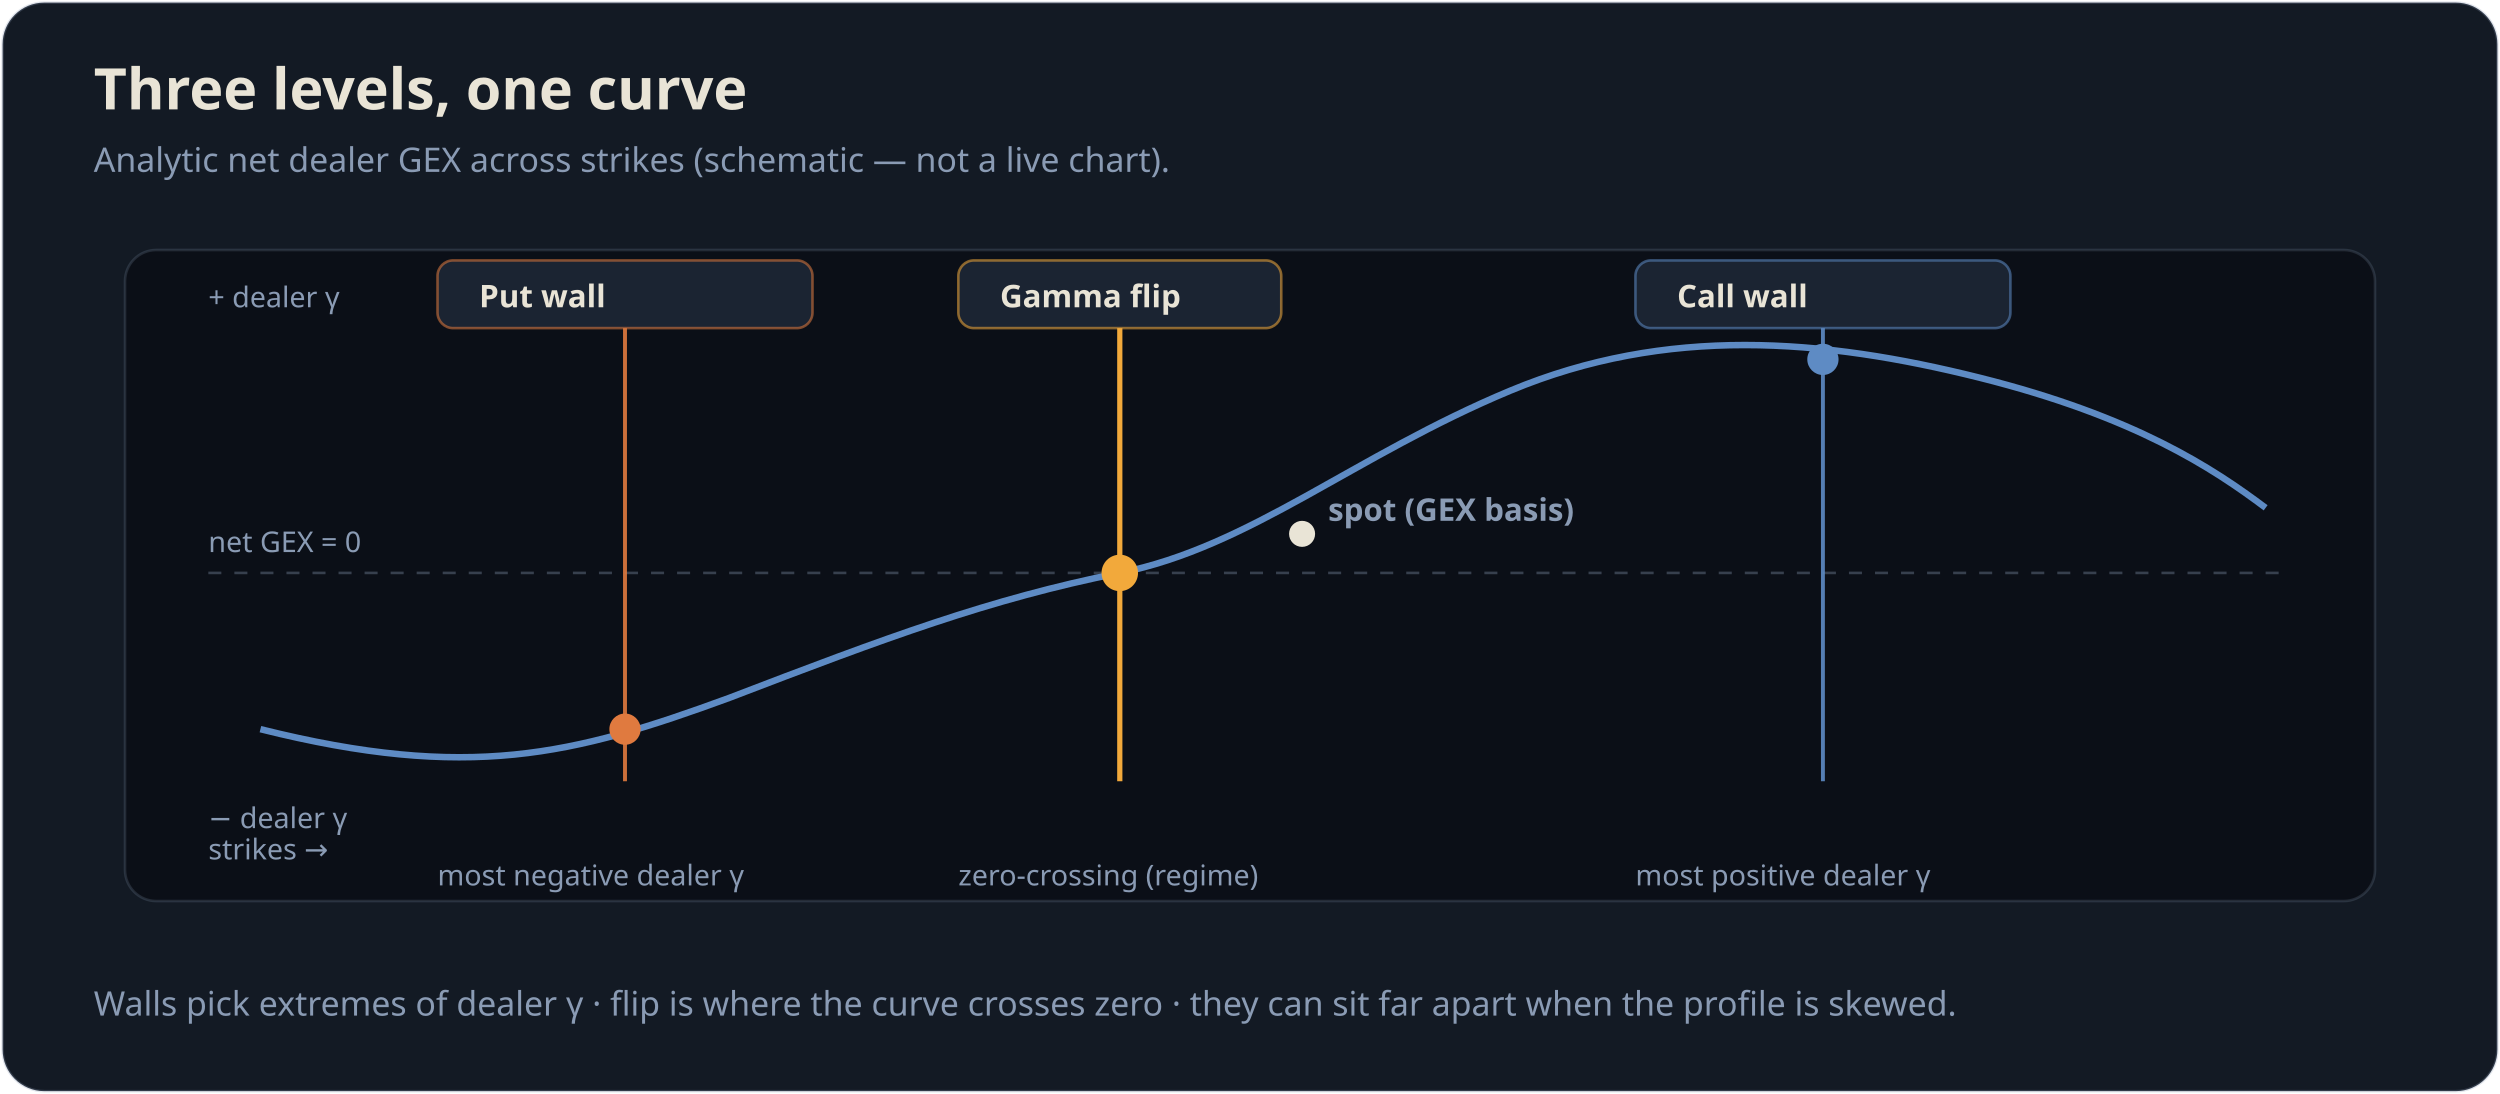
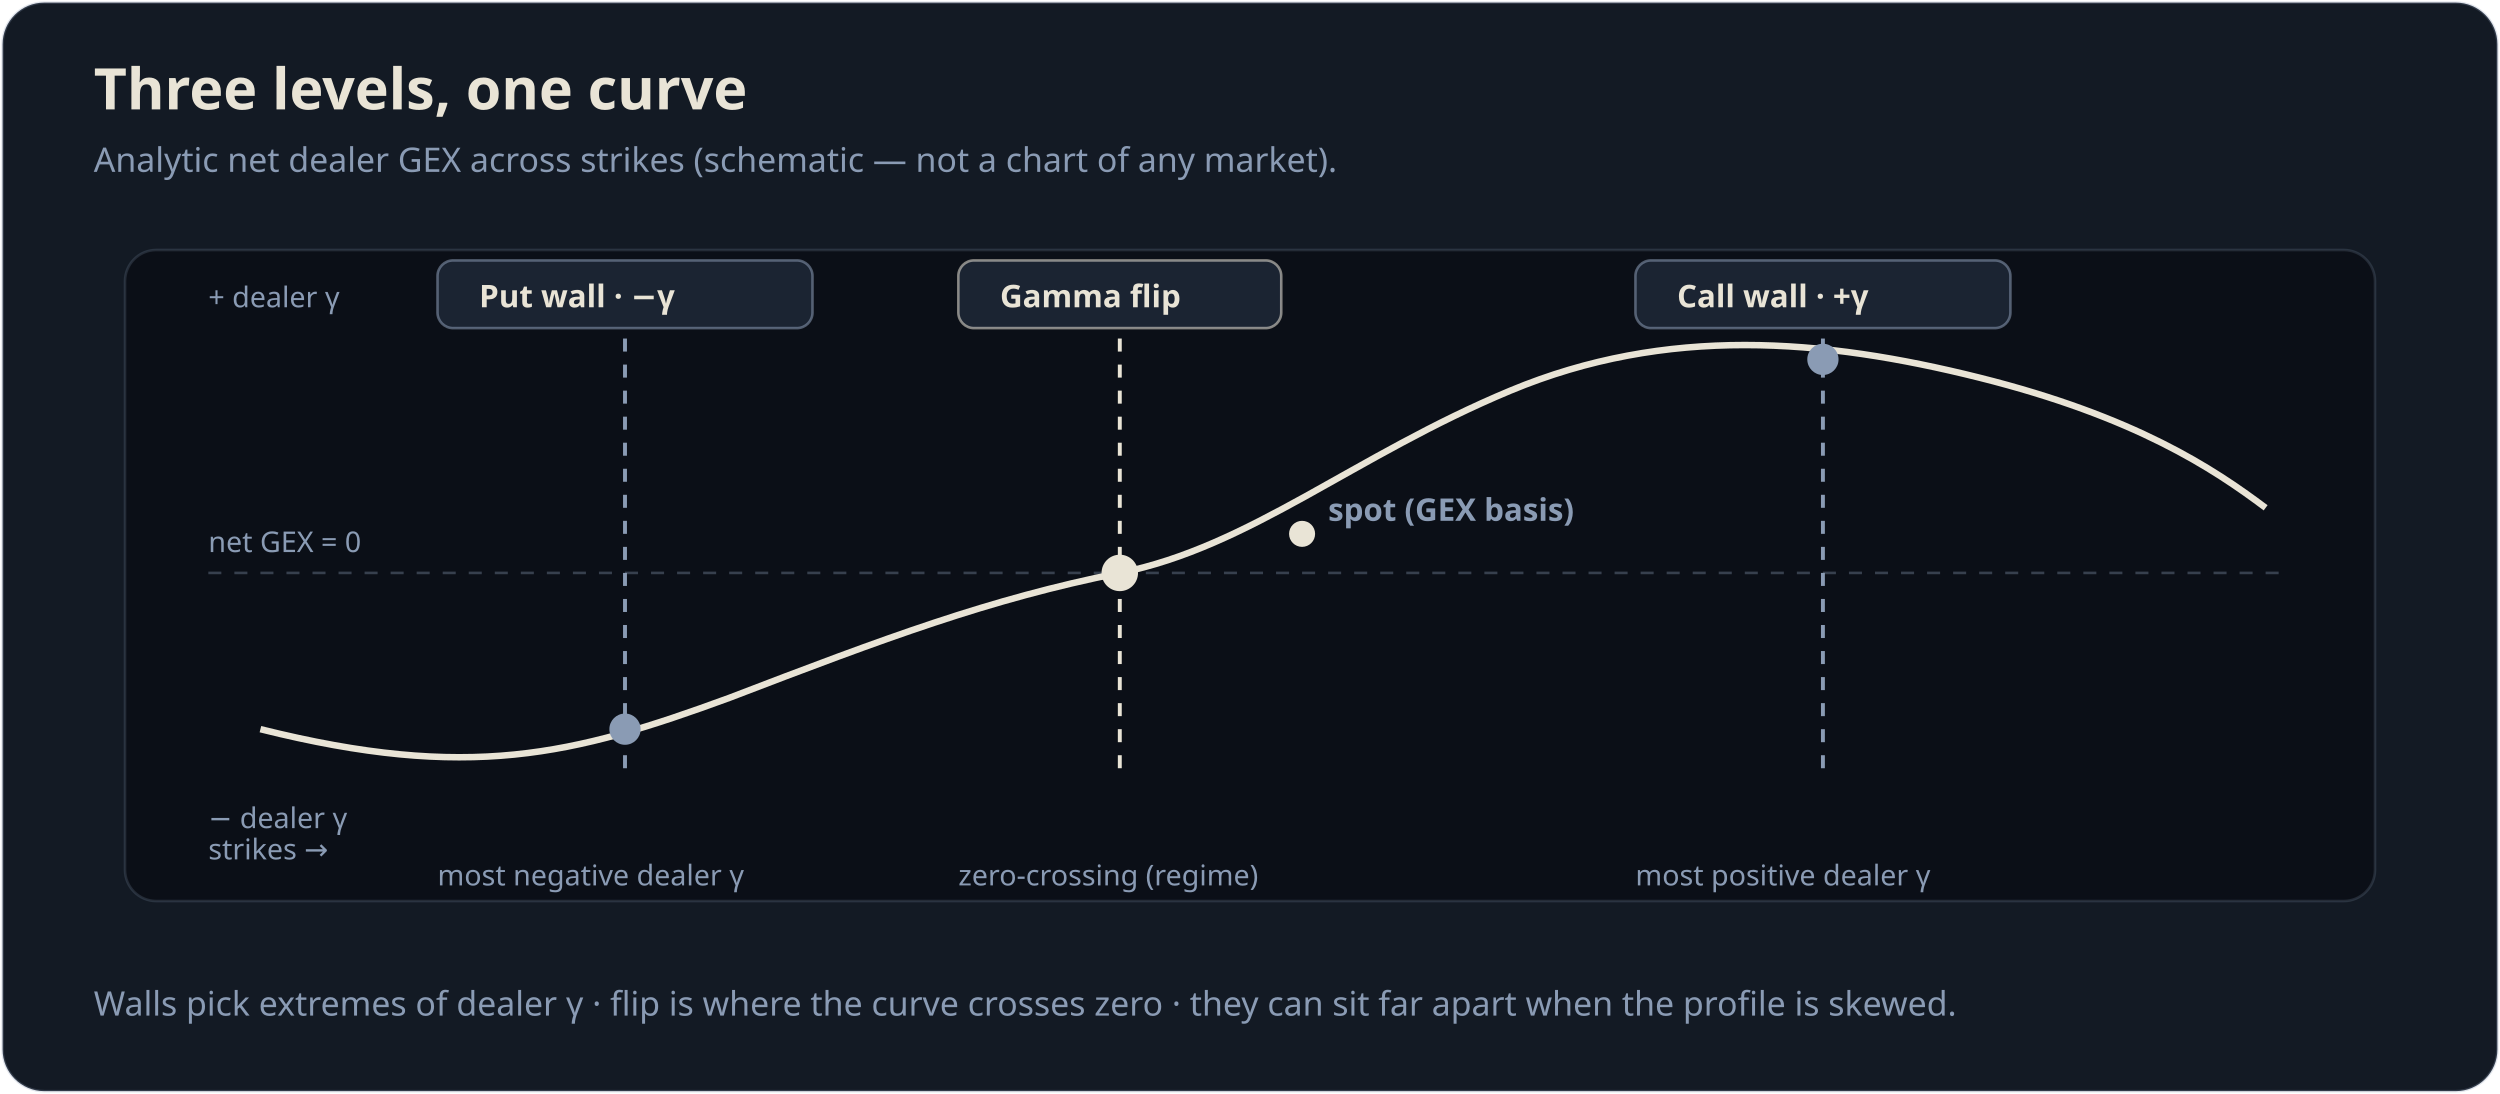
<svg xmlns="http://www.w3.org/2000/svg" viewBox="0 0 960 420" role="img">
  <style>
    text{font-family:'IBM Plex Sans',system-ui,sans-serif}
    .h1{fill:#E9E4D6;font-size:22px;font-weight:700}
    .sub{fill:#8A9BB4;font-size:13px}
    .lab{fill:#8A9BB4;font-size:12px;font-weight:600}
    .chip{fill:#E9E4D6;font-size:12px;font-weight:600}
    .small{fill:#8A9BB4;font-size:11px}
  </style>
  <rect x="1" y="1" width="958" height="418" rx="16" fill="#131A24" stroke="#8A9BB4" stroke-opacity="0.25" />
  <text class="h1" x="36" y="42">Three levels, one curve</text>
-   <text class="sub" x="36" y="66">Analytic net dealer GEX across strikes (schematic — not a live chart).</text>
+   <text class="sub" x="36" y="66">Analytic net dealer GEX across strikes (schematic — not a chart of any market).</text>
  <rect x="48" y="96" width="864" height="250" rx="12" fill="#0B0F17" stroke="#8A9BB4" stroke-opacity="0.2" />
  <line x1="80" y1="220" x2="880" y2="220" stroke="#8A9BB4" stroke-opacity="0.35" stroke-dasharray="5 5" />
  <text class="small" x="80" y="212">net GEX = 0</text>
  <text class="small" x="80" y="330">strikes →</text>
  <text class="small" x="80" y="118">+ dealer γ</text>
  <text class="small" x="80" y="318">− dealer γ</text>
-   <path d="M100,280 C180,300 220,290 280,268 C340,245 380,230 430,220 C480,210 520,175 580,150 C640,125 700,130 760,145 C820,160 850,180 870,195" fill="none" stroke="#5E8BC4" stroke-width="2.5" />
-   <line x1="240" y1="120" x2="240" y2="300" stroke="#E07A3F" stroke-width="1.5" stroke-opacity="0.9" />
-   <circle cx="240" cy="280" r="6" fill="#E07A3F" />
-   <rect x="168" y="100" width="144" height="26" rx="6" fill="#1B2432" stroke="#E07A3F" stroke-opacity="0.55" />
-   <text class="chip" x="184" y="118" fill="#E07A3F">Put wall</text>
+   <path d="M100,280 C180,300 220,290 280,268 C340,245 380,230 430,220 C480,210 520,175 580,150 C640,125 700,130 760,145 C820,160 850,180 870,195" fill="none" stroke="#E9E4D6" stroke-width="2.5" />
+   <line x1="240" y1="120" x2="240" y2="300" stroke="#8A9BB4" stroke-width="1.5" stroke-dasharray="5 5" />
+   <circle cx="240" cy="280" r="6" fill="#8A9BB4" />
+   <rect x="168" y="100" width="144" height="26" rx="6" fill="#1B2432" stroke="#8A9BB4" stroke-opacity="0.55" />
+   <text class="chip" x="184" y="118" fill="#8A9BB4">Put wall · −γ</text>
  <text class="small" x="168" y="340">most negative dealer γ</text>
-   <line x1="430" y1="120" x2="430" y2="300" stroke="#F2A93B" stroke-width="2" />
-   <circle cx="430" cy="220" r="7" fill="#F2A93B" />
-   <rect x="368" y="100" width="124" height="26" rx="6" fill="#1B2432" stroke="#F2A93B" stroke-opacity="0.55" />
-   <text class="chip" x="384" y="118" fill="#F2A93B">Gamma flip</text>
+   <line x1="430" y1="120" x2="430" y2="300" stroke="#E9E4D6" stroke-width="1.5" stroke-dasharray="5 5" />
+   <circle cx="430" cy="220" r="7" fill="#E9E4D6" />
+   <rect x="368" y="100" width="124" height="26" rx="6" fill="#1B2432" stroke="#E9E4D6" stroke-opacity="0.55" />
+   <text class="chip" x="384" y="118" fill="#E9E4D6">Gamma flip</text>
  <text class="small" x="368" y="340">zero-crossing (regime)</text>
-   <line x1="700" y1="120" x2="700" y2="300" stroke="#5E8BC4" stroke-width="1.5" stroke-opacity="0.9" />
-   <circle cx="700" cy="138" r="6" fill="#5E8BC4" />
-   <rect x="628" y="100" width="144" height="26" rx="6" fill="#1B2432" stroke="#5E8BC4" stroke-opacity="0.55" />
-   <text class="chip" x="644" y="118" fill="#5E8BC4">Call wall</text>
+   <line x1="700" y1="120" x2="700" y2="300" stroke="#8A9BB4" stroke-width="1.5" stroke-dasharray="5 5" />
+   <circle cx="700" cy="138" r="6" fill="#8A9BB4" />
+   <rect x="628" y="100" width="144" height="26" rx="6" fill="#1B2432" stroke="#8A9BB4" stroke-opacity="0.55" />
+   <text class="chip" x="644" y="118" fill="#8A9BB4">Call wall · +γ</text>
  <text class="small" x="628" y="340">most positive dealer γ</text>
  <circle cx="500" cy="205" r="5" fill="#E9E4D6" />
  <text class="lab" x="510" y="200" fill="#E9E4D6">spot (GEX basis)</text>
  <text class="sub" x="36" y="390">Walls pick extremes of dealer γ · flip is where the curve crosses zero · they can sit far apart when the profile is skewed.</text>
</svg>
